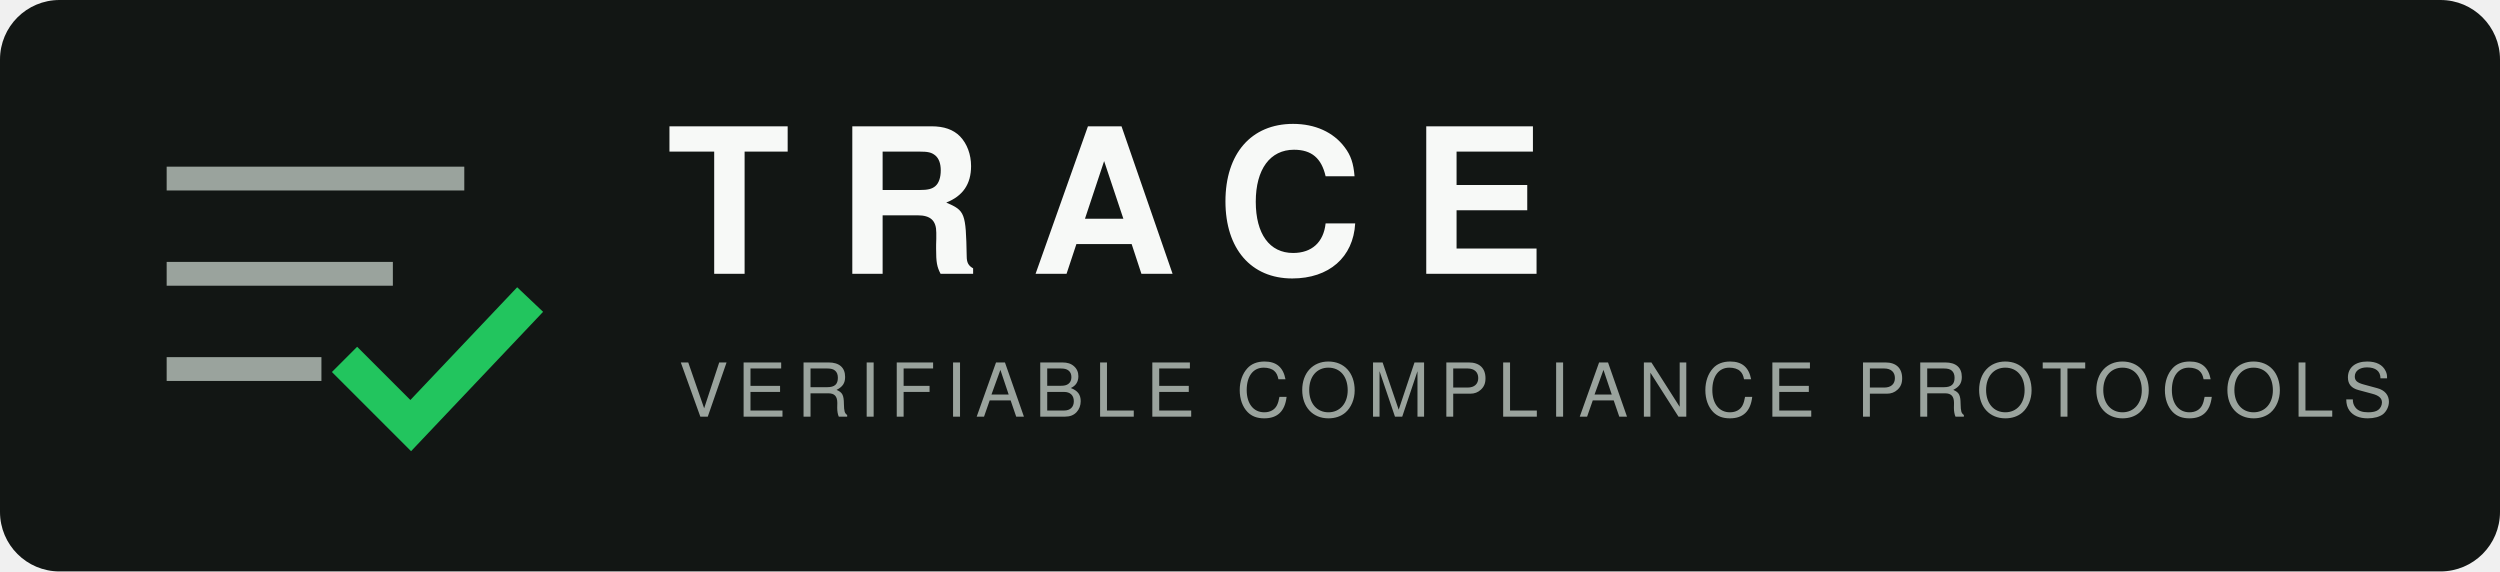
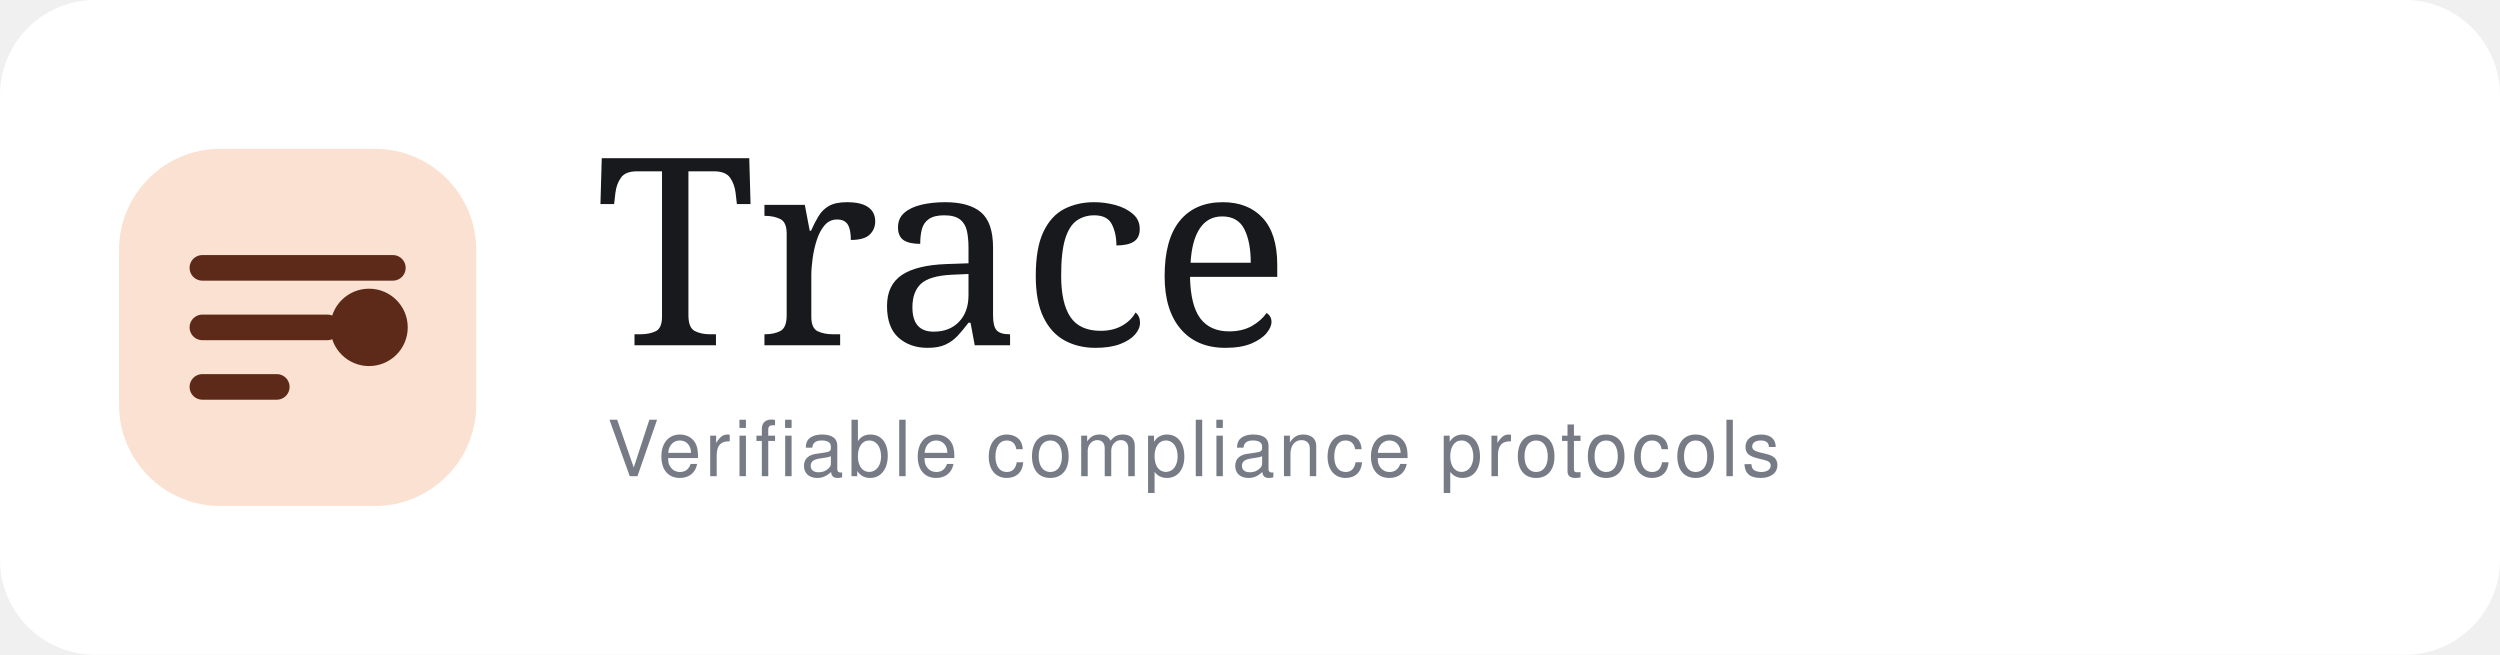
- <svg xmlns="http://www.w3.org/2000/svg" viewBox="0 0 420 96" width="420" height="96" role="img" aria-label="TRACE - verifiable compliance protocols">
-   <rect width="420" height="96" rx="10" fill="#121614" />
-   <g stroke="#9aa39d" stroke-width="4" stroke-linecap="square">
-     <path d="M30 30h46M30 46h34M30 62h22" />
+ <svg xmlns="http://www.w3.org/2000/svg" viewBox="0 0 420 110" width="420" height="110" role="img" aria-label="TRACE - verifiable compliance protocols">
+   <rect width="420" height="110" rx="16" fill="#ffffff" />
+   <rect x="20" y="25" width="60" height="60" rx="17" fill="#fbe1d1" />
+   <g stroke="#5d2a1a" stroke-width="4.3" stroke-linecap="round">
+     <path d="M34 45h32" />
+     <path d="M34 55h21" />
+     <path d="M34 65h12.5" />
  </g>
-   <path d="M60 62.5l9 9 18-19" stroke="#22c55e" stroke-width="6" fill="none" stroke-linecap="square" />
-   <text x="112" y="46" font-family="Geist, Helvetica, Arial, sans-serif" font-size="34" font-weight="600" letter-spacing="8" fill="#f7f9f7">TRACE</text>
-   <text x="114" y="70" font-family="Geist, Helvetica, Arial, sans-serif" font-size="12.5" letter-spacing="1.7" fill="#9aa39d">VERIFIABLE COMPLIANCE PROTOCOLS</text>
+   <circle cx="62" cy="55" r="6.5" fill="#5d2a1a" />
+   <text x="100" y="58" font-family="Instrument Serif, Georgia, ui-serif, serif" font-size="44" fill="#17191c">Trace</text>
+   <text x="102" y="80" font-family="Schibsted Grotesk, Helvetica, Arial, sans-serif" font-size="13" letter-spacing="0.6" fill="#777b86">Verifiable compliance protocols</text>
</svg>
